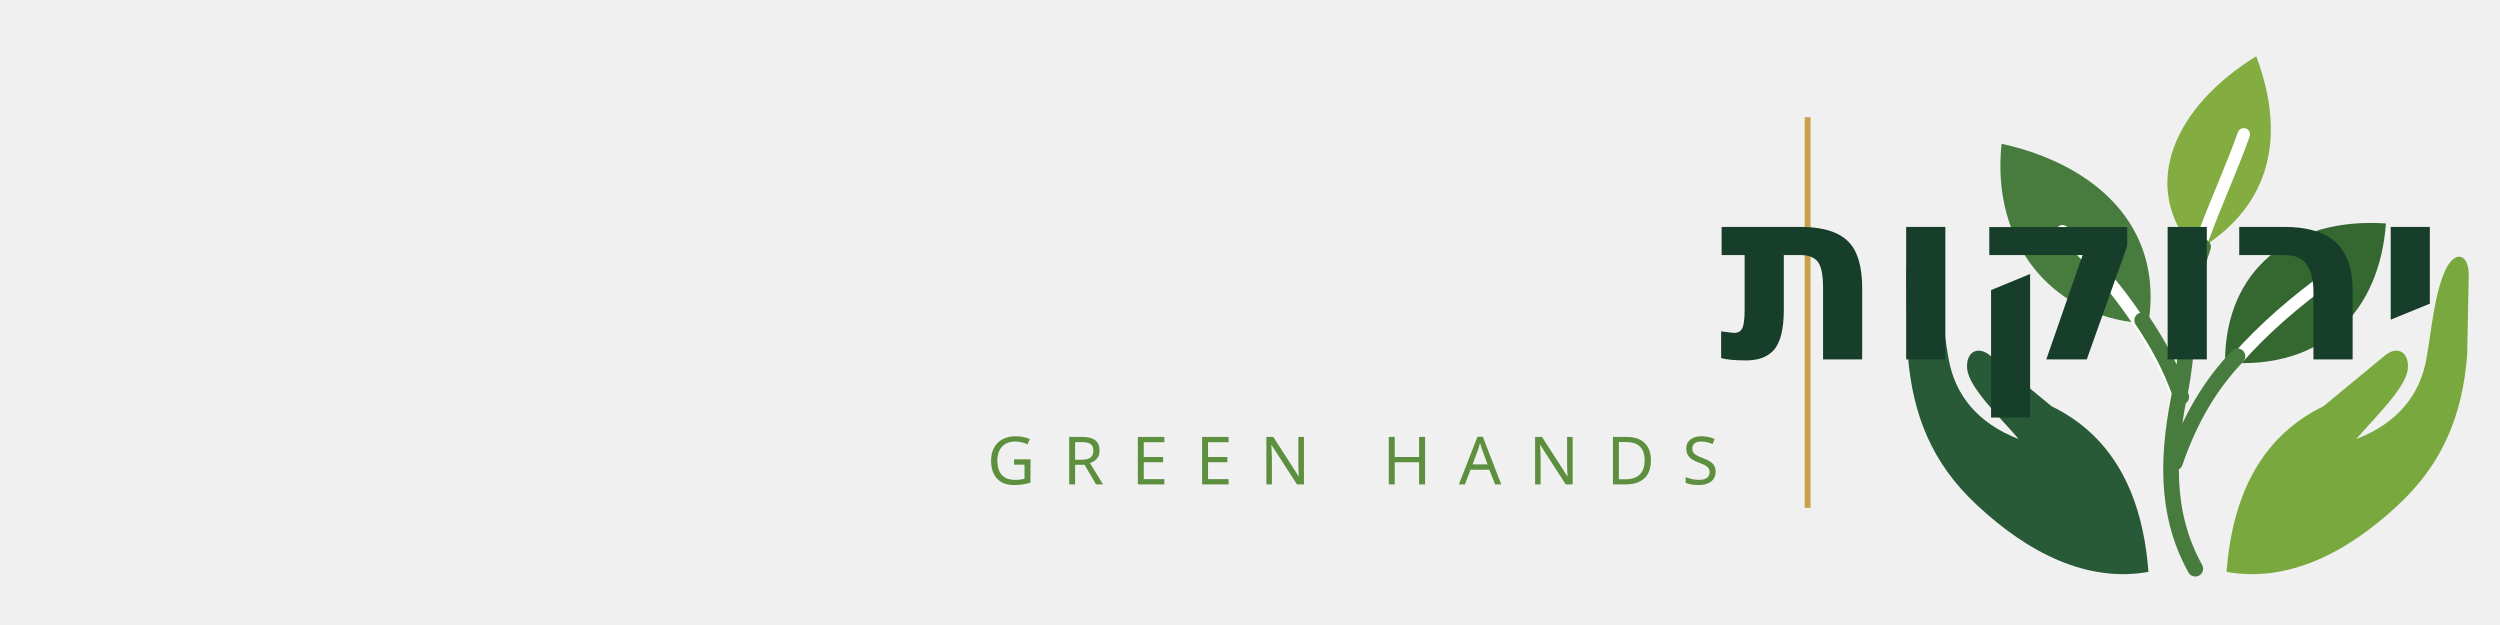
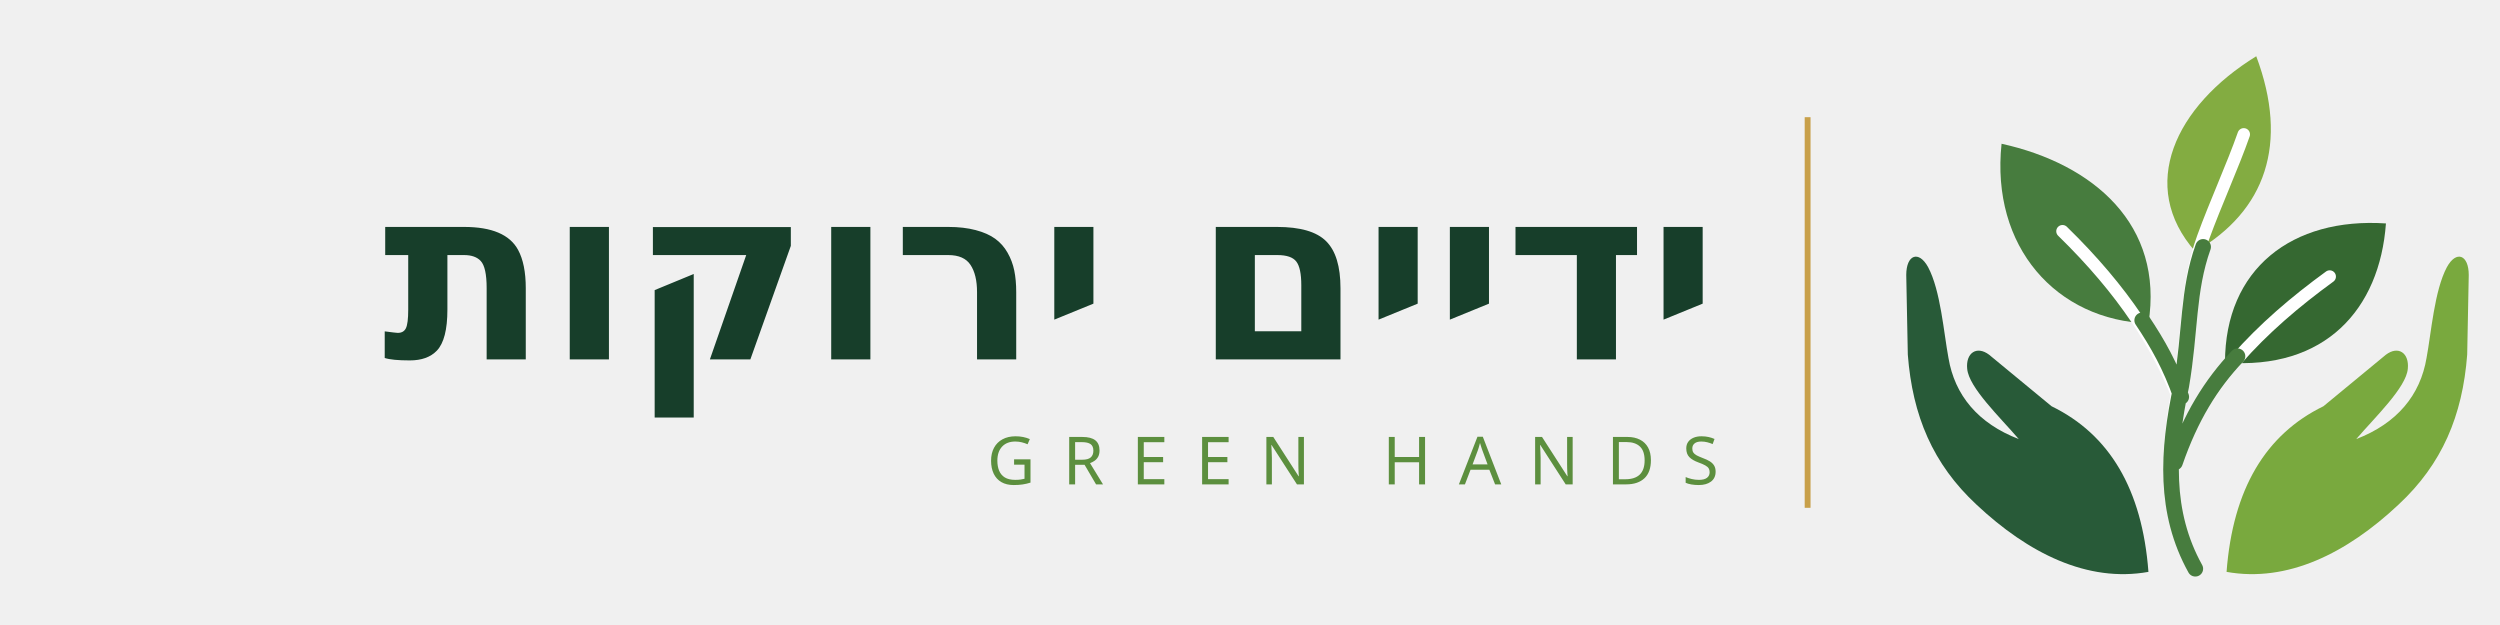
<svg xmlns="http://www.w3.org/2000/svg" viewBox="0 0 640 160" role="img" aria-label="ידיים ירוקות · Green Hands">
  <g transform="translate(480 0) scale(.4) translate(-200 -25)">
    <path fill="#285A38" d="M375 391 C336 398 298 379 265 348 C237 322 224 291 221 252 L220 201 C220 188 228 185 234 196 C242 211 244 238 247 254 C251 278 266 296 292 306 C280 292 260 273 259 261 C258 251 265 246 273 252 L313 285 C350 303 371 338 375 391 Z" />
    <path fill="#79A93E" d="M425 391 C464 398 502 379 535 348 C563 322 576 291 579 252 L580 201 C580 188 572 185 566 196 C558 211 556 238 553 254 C549 278 534 296 508 306 C520 292 540 273 541 261 C542 251 535 246 527 252 L487 285 C450 303 429 338 425 391 Z" />
    <path fill="#477C3E" d="M375 232 C316 230 274 183 281 117 C340 130 385 169 375 232 Z" />
    <path fill="#83AC41" d="M405 186 C368 144 392 93 444 61 C465 117 450 160 405 186 Z" />
    <path fill="#356831" d="M424 257 C424 197 467 164 527 168 C523 223 488 262 424 257 Z" />
    <path d="M405 390 C385 352 386 312 395 268 C401 237 399 207 410 177 C418 155 429 131 436 111 M395 282 C382 247 359 211 320 173 M392 321 C409 272 447 234 491 202" fill="none" stroke="#FFFFFF" stroke-width="8" stroke-linecap="round" />
    <path d="M405 389 C385 353 387 314 396 272 C402 237 400 211 410 183 M396 279 C389 259 381 245 371 230 M392 321 C402 292 415 271 432 253" fill="none" stroke="#477C3E" stroke-width="10" stroke-linecap="round" />
  </g>
  <rect x="462" y="30" width="1.5" height="100" fill="#C8A04A" />
-   <text x="440" y="92" text-anchor="end" direction="rtl" font-family="Heebo, sans-serif" font-weight="800" font-size="62" fill="#173E2A">ידיים ירוקות</text>
+   <text x="440" y="92" text-anchor="end" font-family="Heebo, sans-serif" font-weight="800" font-size="62" fill="#173E2A">ידיים ירוקות</text>
  <text x="440" y="124" text-anchor="end" font-family="Heebo, sans-serif" font-weight="500" font-size="17" letter-spacing="7" fill="#5C8F3E">GREEN HANDS</text>
</svg>
